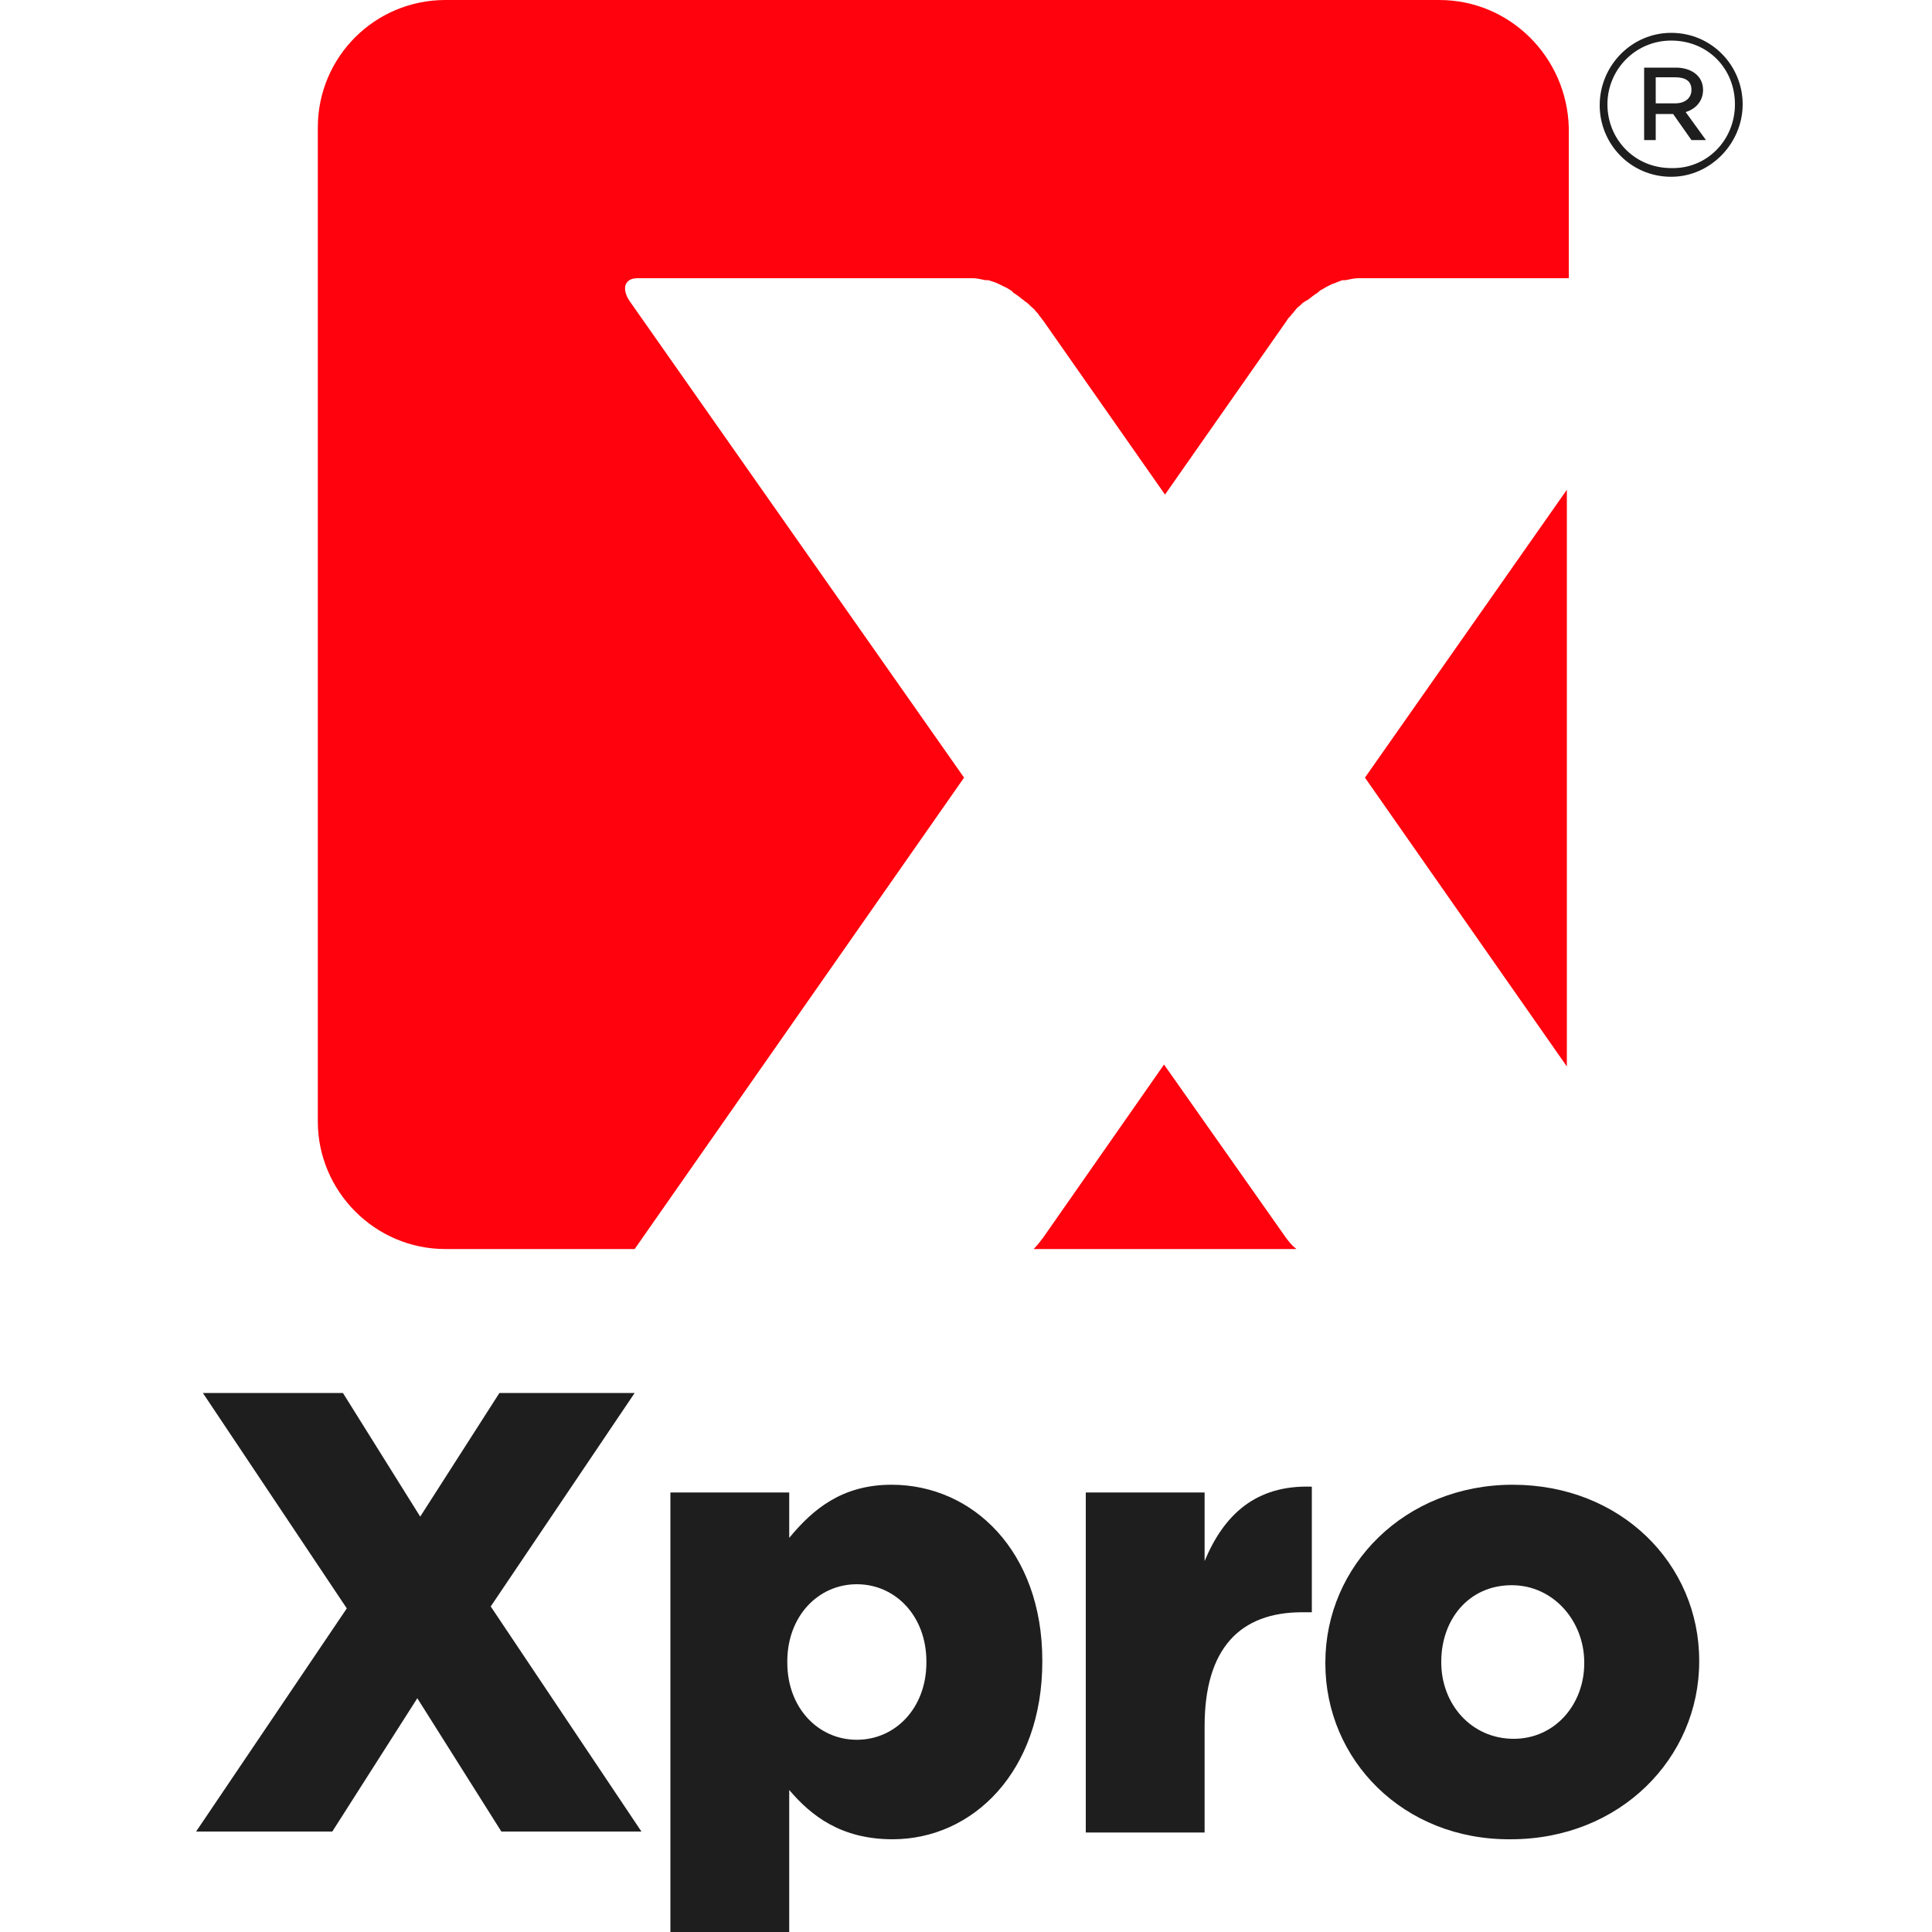
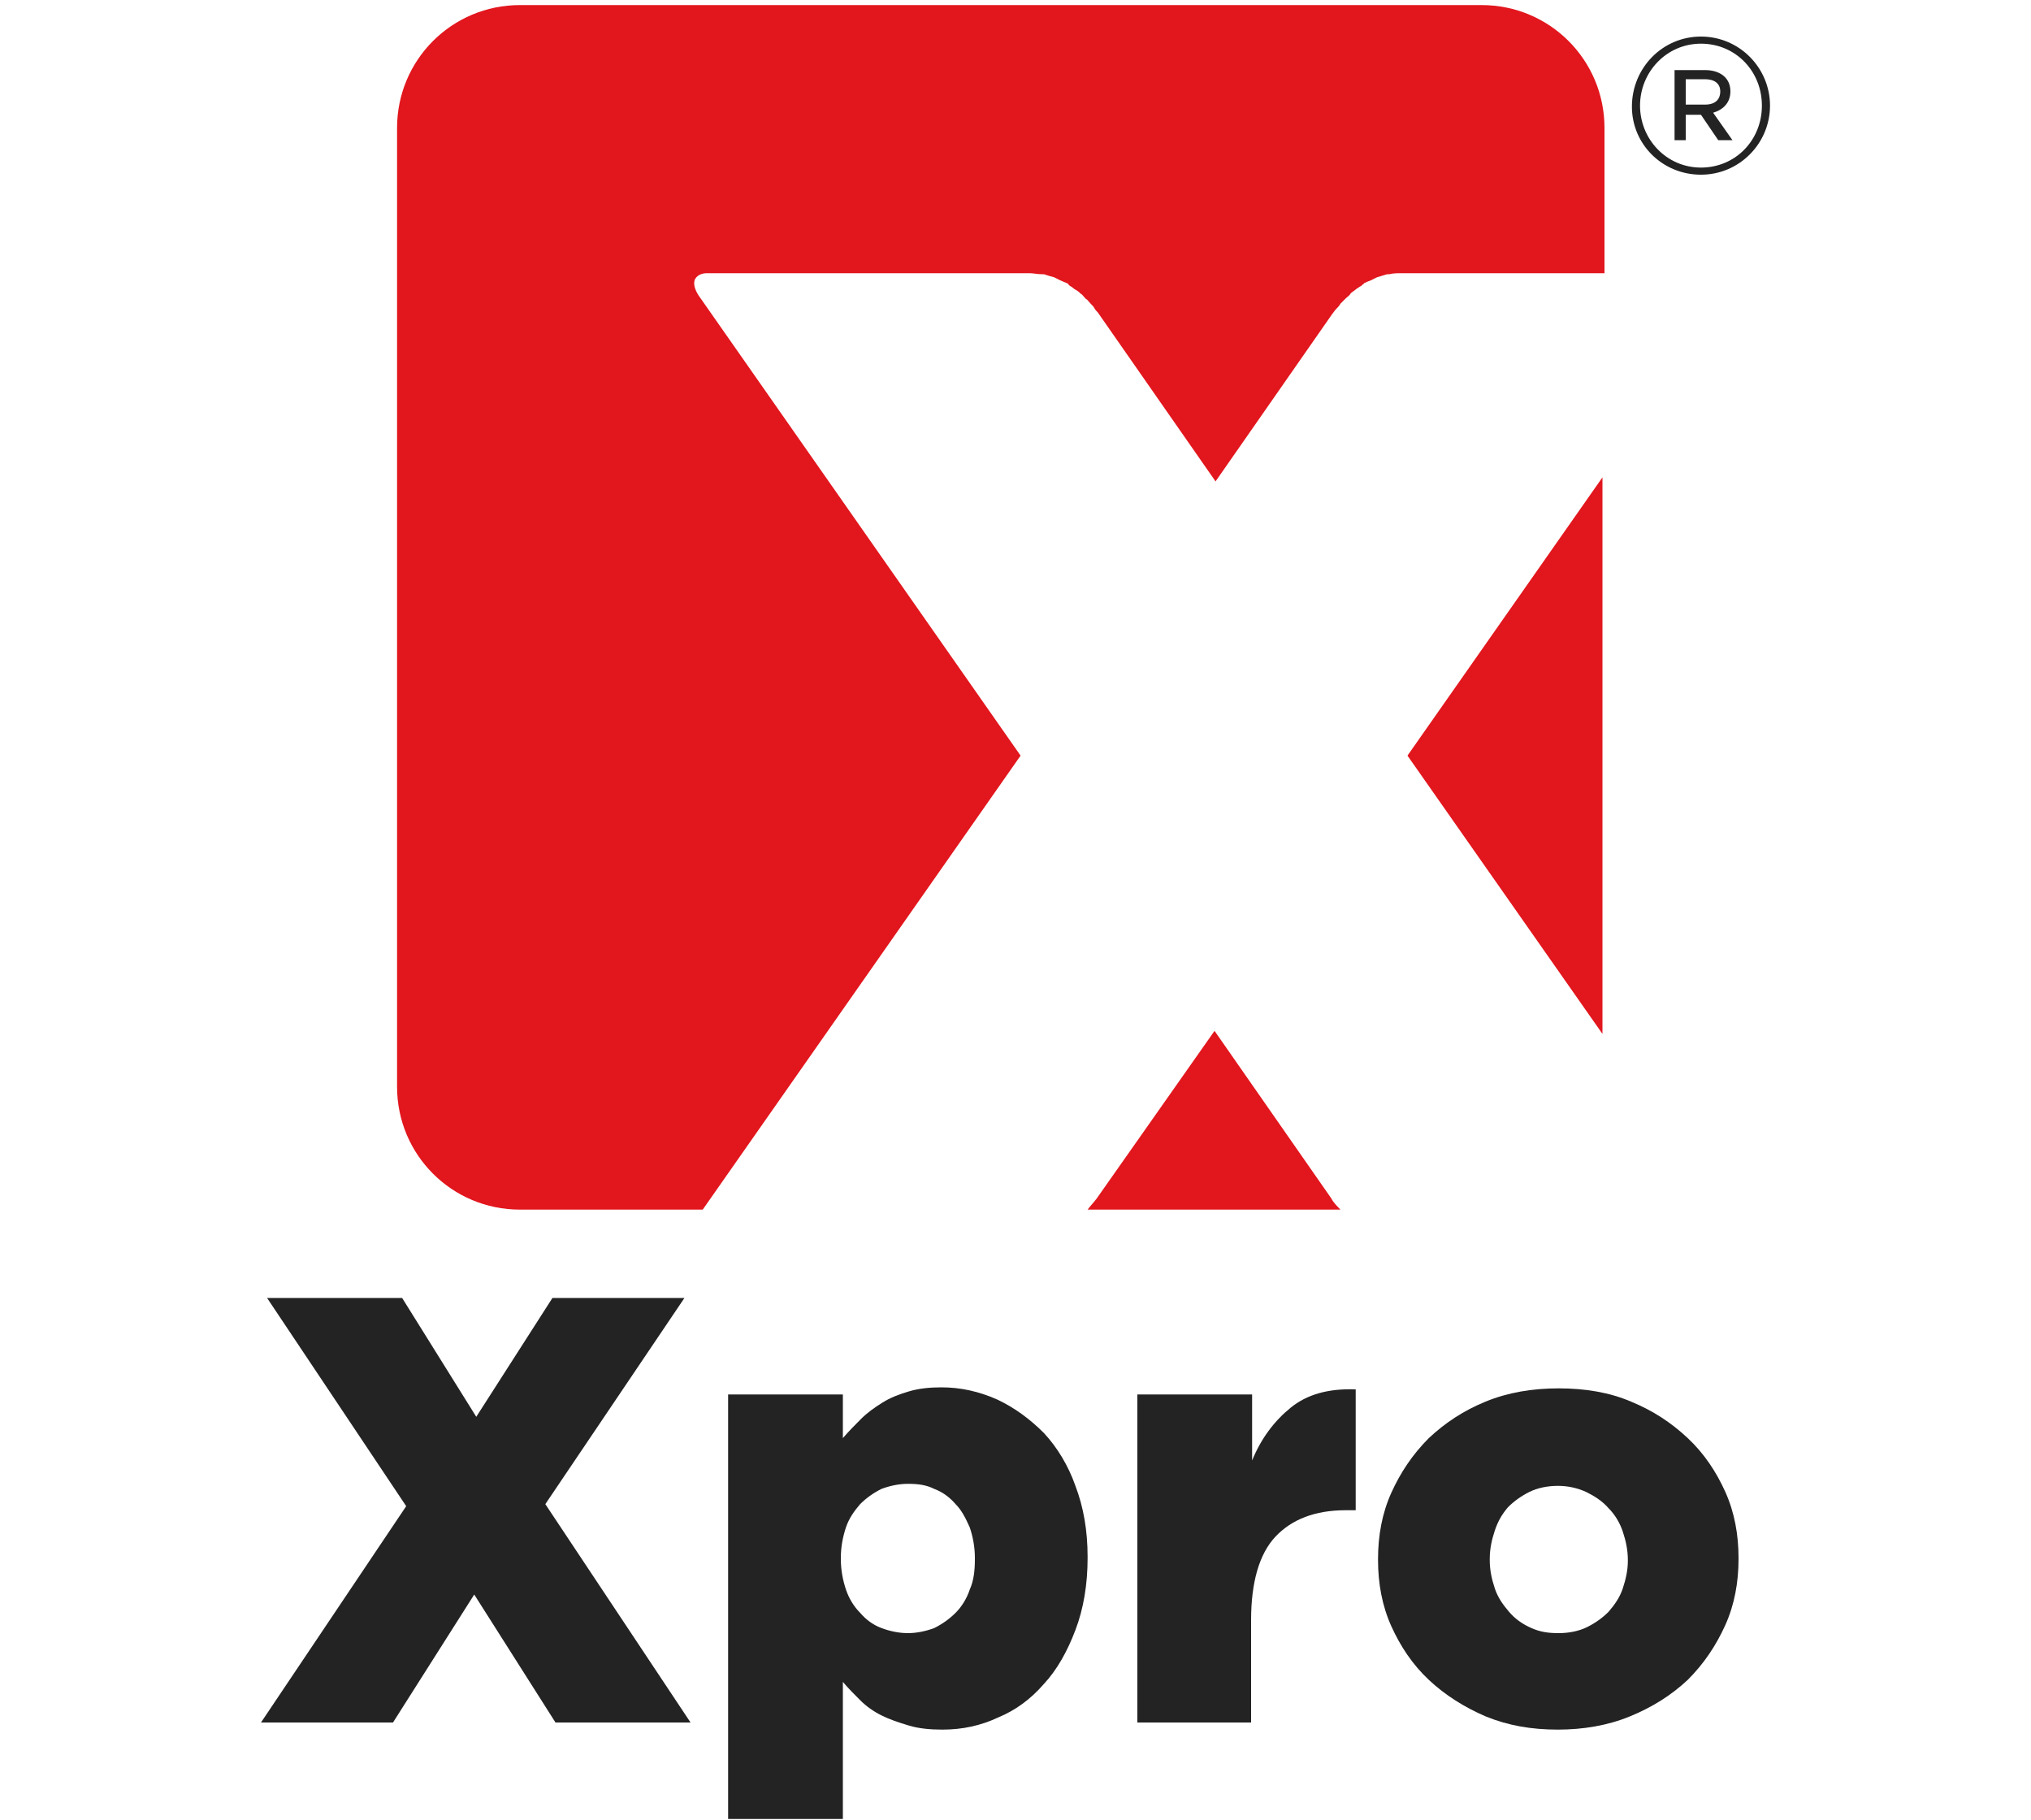
- <svg xmlns="http://www.w3.org/2000/svg" version="1.1" id="Capa_1" x="0px" y="0px" viewBox="0 0 200 200" style="enable-background:new 0 0 200 200;" xml:space="preserve">
+ <svg xmlns="http://www.w3.org/2000/svg" version="1.1" id="Capa_1" x="0px" y="0px" viewBox="0 0 200 179.2" style="enable-background:new 0 0 200 179.2;" xml:space="preserve">
  <style type="text/css">
- 	.st0{fill:#FF020D;}
- 	.st1{fill:#1E1E1E;}
- 	.st2{enable-background:new    ;}
+ 	.st0{fill:#232323;}
+ 	.st1{fill:#E2161D;}
</style>
  <g>
    <g>
      <g>
-         <polygon class="st0" points="141.3,80.5 162.2,110.4 162.2,50.7    " />
-         <path class="st0" d="M99.8,80.5L65.2,31.2c-0.5-0.7-0.6-1.4-0.4-1.8s0.6-0.6,1.2-0.6h32.4h2.3c0.4,0,0.8,0.1,1.3,0.2h0.1h0.1     c0,0,0,0,0.1,0l0,0c0.3,0.1,0.7,0.2,1.1,0.4c0.2,0.1,0.4,0.2,0.6,0.3c0.3,0.1,0.5,0.3,0.7,0.4c0,0,0.1,0,0.1,0.1l0.1,0.1     c0.1,0.1,0.2,0.1,0.3,0.2c0.3,0.2,0.5,0.4,0.8,0.6l0,0c0,0,0,0,0.1,0.1c0.2,0.1,0.4,0.3,0.6,0.5s0.4,0.3,0.5,0.5     c0.2,0.2,0.3,0.3,0.4,0.5c0.2,0.2,0.3,0.4,0.4,0.5l12.6,18l12.6-18c0.1-0.2,0.2-0.3,0.4-0.5c0.1-0.2,0.3-0.3,0.4-0.5     c0.2-0.2,0.3-0.4,0.5-0.5c0.2-0.2,0.4-0.4,0.6-0.5c0,0,0.1,0,0.1-0.1h0.1c0.3-0.2,0.5-0.4,0.8-0.6c0.1-0.1,0.2-0.1,0.3-0.2     l0.1-0.1c0,0,0.1,0,0.1-0.1c0.2-0.1,0.4-0.2,0.7-0.4c0.2-0.1,0.4-0.2,0.6-0.3c0.4-0.1,0.7-0.3,1.1-0.4l0,0c0,0,0,0,0.1,0h0.1h0.1     c0.5-0.1,0.9-0.2,1.3-0.2h21.8V13.2C162.2,5.9,156.3,0,149,0H46.1c-7.3,0-13.2,5.9-13.2,13.2v102.9c0,7.2,5.9,13.2,13.2,13.2     h19.6L99.8,80.5z" />
-         <path class="st0" d="M133.1,128.1l-12.6-17.9L108,128.1c-0.3,0.4-0.6,0.8-1,1.2h27.2C133.7,128.9,133.4,128.5,133.1,128.1z" />
-       </g>
-     </g>
-     <g>
-       <g>
-         <path class="st1" d="M165.6,10.9L165.6,10.9c0-4.1,3.3-7.5,7.4-7.5c4.2,0,7.4,3.4,7.4,7.4l0,0c0,4-3.3,7.5-7.4,7.5     C168.8,18.3,165.6,14.9,165.6,10.9z M179.6,10.8L179.6,10.8c0-3.7-2.8-6.6-6.6-6.6c-3.7,0-6.6,3-6.6,6.6l0,0     c0,3.6,2.8,6.6,6.6,6.6C176.7,17.5,179.6,14.5,179.6,10.8z M170.2,7h3.3c1.5,0,2.8,0.8,2.8,2.3c0,1.2-0.8,2-1.8,2.3l2.1,2.9h-1.5     l-1.9-2.7h-1.8v2.7h-1.2L170.2,7L170.2,7z M173.4,10.7c1.1,0,1.7-0.6,1.7-1.4c0-0.9-0.6-1.3-1.7-1.3h-2v2.7H173.4z" />
-       </g>
-     </g>
-     <g>
-       <g class="st2">
-         <path class="st1" d="M65.7,144.2l-14.9,22.1l15.6,23.3H51.9l-8.7-13.8l-8.8,13.8H20.3l15.6-23.1l-14.9-22.3h14.5l8,12.8l8.2-12.8     H65.7z" />
-         <path class="st1" d="M69.4,154.5h12.3v4.7c2.4-2.9,5.4-5.5,10.6-5.5c8.4,0,15.6,6.9,15.6,18.2v0.1c0,11.4-7.2,18.4-15.5,18.4     c-5.3,0-8.4-2.4-10.7-5.1V200H69.4V154.5z M95.9,172.1V172c0-4.7-3.2-8-7.2-8c-4,0-7.2,3.3-7.2,8v0.1c0,4.7,3.2,8,7.2,8     C92.7,180.1,95.9,176.8,95.9,172.1z" />
-         <path class="st1" d="M112.4,154.5h12.3v7.1c2-4.8,5.3-7.9,11.1-7.7v13h-1c-6.4,0-10.1,3.7-10.1,11.8v11h-12.3V154.5z" />
-         <path class="st1" d="M137.2,172.2v-0.1c0-10,8.2-18.4,19.4-18.4s19.3,8.2,19.3,18.2v0.1c0,10-8.2,18.4-19.5,18.4     C145.3,190.5,137.2,182.2,137.2,172.2z M164,172.2v-0.1c0-4.3-3.2-8-7.5-8c-4.5,0-7.3,3.6-7.3,7.9v0.1c0,4.3,3.1,7.9,7.5,7.9     C161,180,164,176.4,164,172.2z" />
+         <g>
+           <path class="st0" d="M67.4,127.8l-13.7,20.3L68,169.6H54.7l-8-12.6l-8,12.6h-13L40,148.3l-13.7-20.5h13.3l7.3,11.7l7.5-11.7      H67.4z" />
+           <path class="st0" d="M71.7,137.3H83v4.3c0.6-0.7,1.2-1.3,1.8-1.9c0.6-0.6,1.3-1.1,2.1-1.6c0.8-0.5,1.6-0.8,2.6-1.1      s2.1-0.4,3.2-0.4c1.9,0,3.7,0.4,5.5,1.2c1.7,0.8,3.2,1.9,4.6,3.3c1.3,1.4,2.4,3.2,3.1,5.2c0.8,2.1,1.2,4.4,1.2,7v0.1      c0,2.6-0.4,5-1.2,7.1c-0.8,2.1-1.8,3.9-3.1,5.3c-1.3,1.5-2.8,2.6-4.5,3.3c-1.7,0.8-3.5,1.2-5.5,1.2c-1.2,0-2.3-0.1-3.3-0.4      c-1-0.3-1.9-0.6-2.7-1c-0.8-0.4-1.5-0.9-2.1-1.5s-1.2-1.2-1.7-1.8v13.5H71.7V137.3z M89.4,160.8c0.9,0,1.8-0.2,2.6-0.5      c0.8-0.4,1.5-0.9,2.1-1.5s1.1-1.4,1.4-2.3c0.4-0.9,0.5-1.9,0.5-3v-0.1c0-1.1-0.2-2.1-0.5-3c-0.4-0.9-0.8-1.7-1.4-2.3      c-0.6-0.7-1.3-1.2-2.1-1.5c-0.8-0.4-1.6-0.5-2.6-0.5c-0.9,0-1.8,0.2-2.6,0.5c-0.8,0.4-1.5,0.9-2.1,1.5c-0.6,0.7-1.1,1.4-1.4,2.3      c-0.3,0.9-0.5,1.9-0.5,3v0.1c0,1.1,0.2,2.1,0.5,3c0.3,0.9,0.8,1.7,1.4,2.3c0.6,0.7,1.3,1.2,2.1,1.5      C87.6,160.6,88.5,160.8,89.4,160.8z" />
+           <path class="st0" d="M112,137.3h11.3v6.5c0.9-2.2,2.2-3.9,3.8-5.2c1.6-1.3,3.7-1.9,6.4-1.8v11.9h-1c-3,0-5.3,0.9-6.9,2.6      c-1.6,1.7-2.4,4.5-2.4,8.2v10.1H112V137.3z" />
+           <path class="st0" d="M153.4,170.3c-2.6,0-4.9-0.4-7.1-1.3c-2.1-0.9-4-2.1-5.6-3.6c-1.6-1.5-2.8-3.3-3.7-5.3      c-0.9-2-1.3-4.2-1.3-6.5v-0.1c0-2.3,0.4-4.5,1.3-6.5c0.9-2,2.1-3.8,3.7-5.4c1.6-1.5,3.4-2.7,5.6-3.6c2.2-0.9,4.6-1.3,7.2-1.3      s5,0.4,7.1,1.3c2.2,0.9,4,2.1,5.6,3.6s2.8,3.3,3.7,5.3s1.3,4.2,1.3,6.5v0.1c0,2.3-0.4,4.5-1.3,6.5c-0.9,2-2.1,3.8-3.7,5.4      c-1.6,1.5-3.5,2.7-5.7,3.6C158.3,169.9,155.9,170.3,153.4,170.3z M153.5,160.8c1,0,2-0.2,2.8-0.6s1.5-0.9,2.1-1.5      c0.6-0.7,1.1-1.4,1.4-2.3c0.3-0.9,0.5-1.8,0.5-2.7v-0.1c0-1-0.2-1.9-0.5-2.8c-0.3-0.9-0.8-1.7-1.4-2.3c-0.6-0.7-1.4-1.2-2.2-1.6      c-0.9-0.4-1.8-0.6-2.8-0.6s-2,0.2-2.8,0.6c-0.8,0.4-1.5,0.9-2.1,1.5c-0.6,0.7-1,1.4-1.3,2.3c-0.3,0.9-0.5,1.8-0.5,2.8v0.1      c0,1,0.2,1.9,0.5,2.8c0.3,0.9,0.8,1.6,1.4,2.3c0.6,0.7,1.3,1.2,2.2,1.6S152.5,160.8,153.5,160.8z" />
+         </g>
+         <g>
+           <polygon class="st1" points="138.6,74.4 157.8,101.8 157.8,47     " />
+           <path class="st1" d="M100.5,74.4L68.8,29.1c-0.4-0.6-0.6-1.3-0.3-1.7c0.2-0.3,0.6-0.5,1.1-0.5h29.7h2.1c0.4,0,0.7,0.1,1.2,0.1      h0.1h0.1l0,0l0,0c0.3,0.1,0.6,0.2,1,0.3c0.2,0.1,0.4,0.2,0.6,0.3c0.2,0.1,0.5,0.2,0.7,0.3c0,0,0.1,0,0.1,0.1l0.1,0.1      c0.1,0.1,0.2,0.1,0.3,0.2c0.2,0.2,0.5,0.3,0.7,0.5l0,0c0,0,0,0,0.1,0.1c0.2,0.1,0.3,0.3,0.5,0.5c0.2,0.1,0.3,0.3,0.5,0.5      s0.3,0.3,0.4,0.5s0.3,0.3,0.4,0.5l11.5,16.5l11.5-16.5c0.1-0.1,0.2-0.3,0.4-0.5c0.1-0.1,0.3-0.3,0.4-0.5      c0.2-0.2,0.3-0.3,0.5-0.5s0.4-0.3,0.5-0.5c0,0,0,0,0.1-0.1l0,0c0.3-0.2,0.5-0.4,0.7-0.5c0.1-0.1,0.2-0.1,0.3-0.2l0.1-0.1      c0,0,0.1,0,0.1-0.1c0.2-0.1,0.4-0.2,0.7-0.3c0.2-0.1,0.4-0.2,0.6-0.3c0.3-0.1,0.7-0.2,1-0.3l0,0l0,0h0.1h0.1      c0.4-0.1,0.8-0.1,1.2-0.1h20V12.6c0-6.7-5.4-12.1-12.1-12.1H51.2c-6.7,0-12.1,5.4-12.1,12.1V107c0,6.7,5.4,12.1,12.1,12.1h18      L100.5,74.4z" />
+           <path class="st1" d="M131.1,118l-11.5-16.5L108,118c-0.3,0.4-0.6,0.7-0.9,1.1H132C131.7,118.8,131.3,118.4,131.1,118" />
+         </g>
+         <path class="st0" d="M160.7,10.5L160.7,10.5c0-3.8,3-6.9,6.8-6.9s6.8,3.1,6.8,6.8l0,0c0,3.7-3,6.8-6.8,6.8     C163.7,17.2,160.7,14.2,160.7,10.5 M173.5,10.4L173.5,10.4c0-3.4-2.6-6.1-6-6.1s-6,2.8-6,6.1l0,0c0,3.3,2.6,6.1,6,6.1     S173.5,13.8,173.5,10.4 M164.9,6.9h3c1.4,0,2.5,0.7,2.5,2.1c0,1.1-0.7,1.8-1.7,2.1l1.9,2.7h-1.4l-1.7-2.5H166v2.5h-1.1V6.9z      M167.9,10.3c1,0,1.5-0.5,1.5-1.3s-0.6-1.2-1.5-1.2H166v2.5H167.9z" />
      </g>
    </g>
  </g>
</svg>
